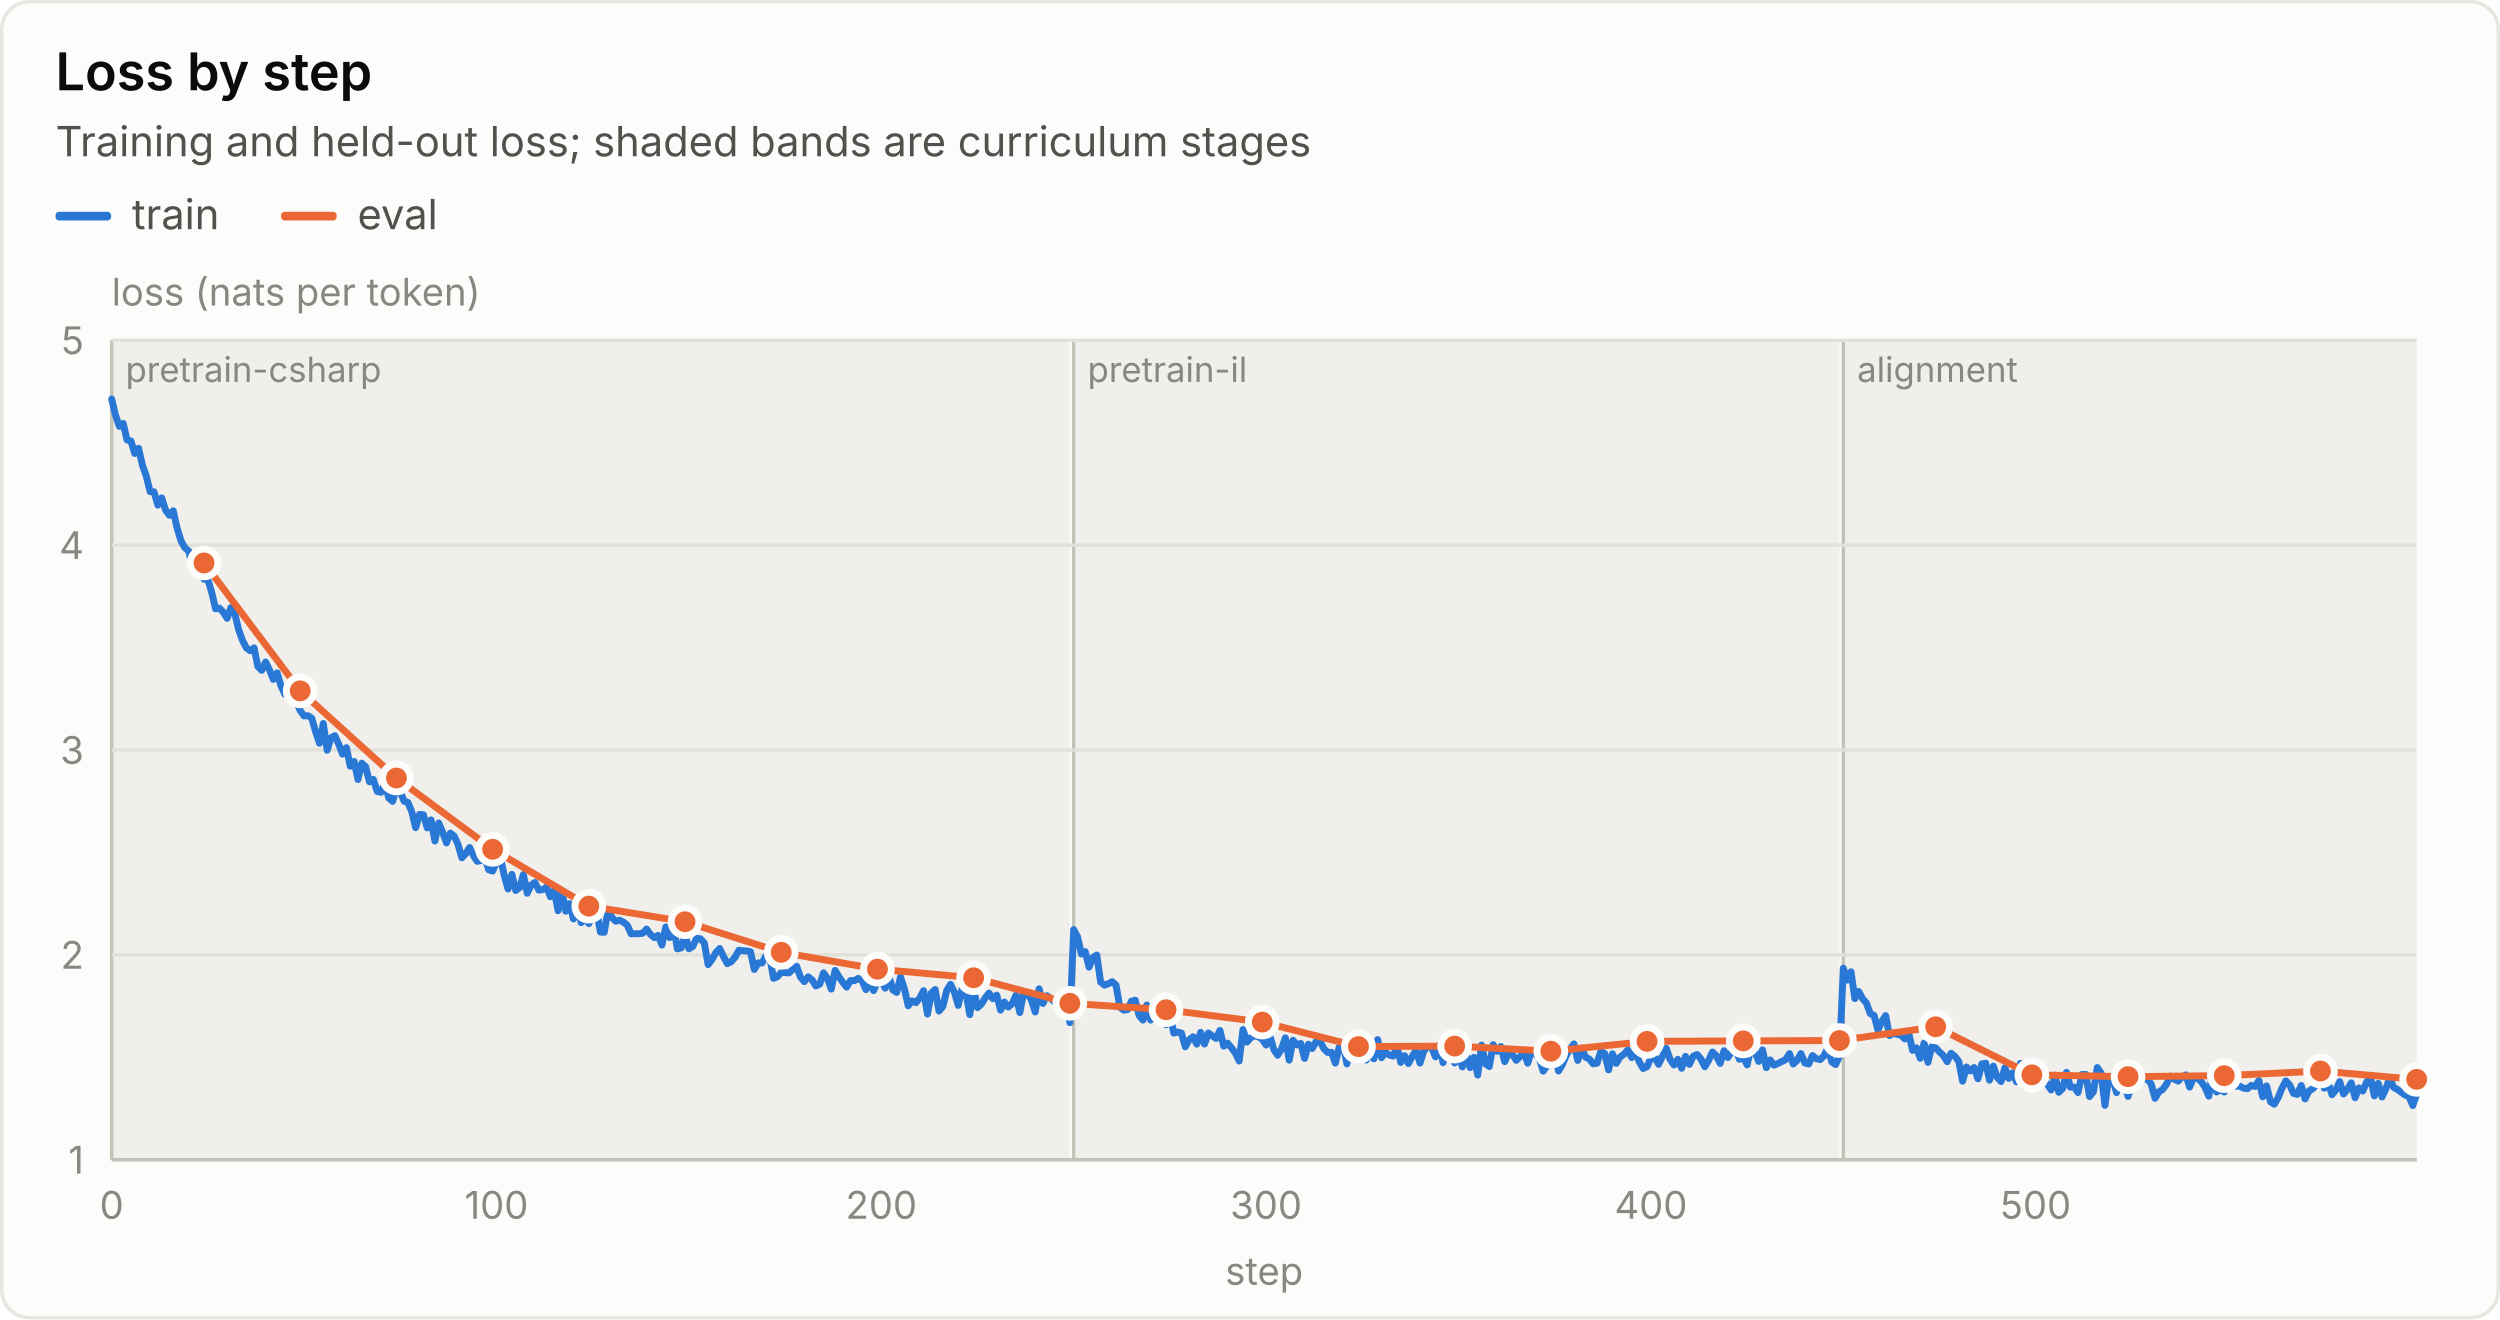
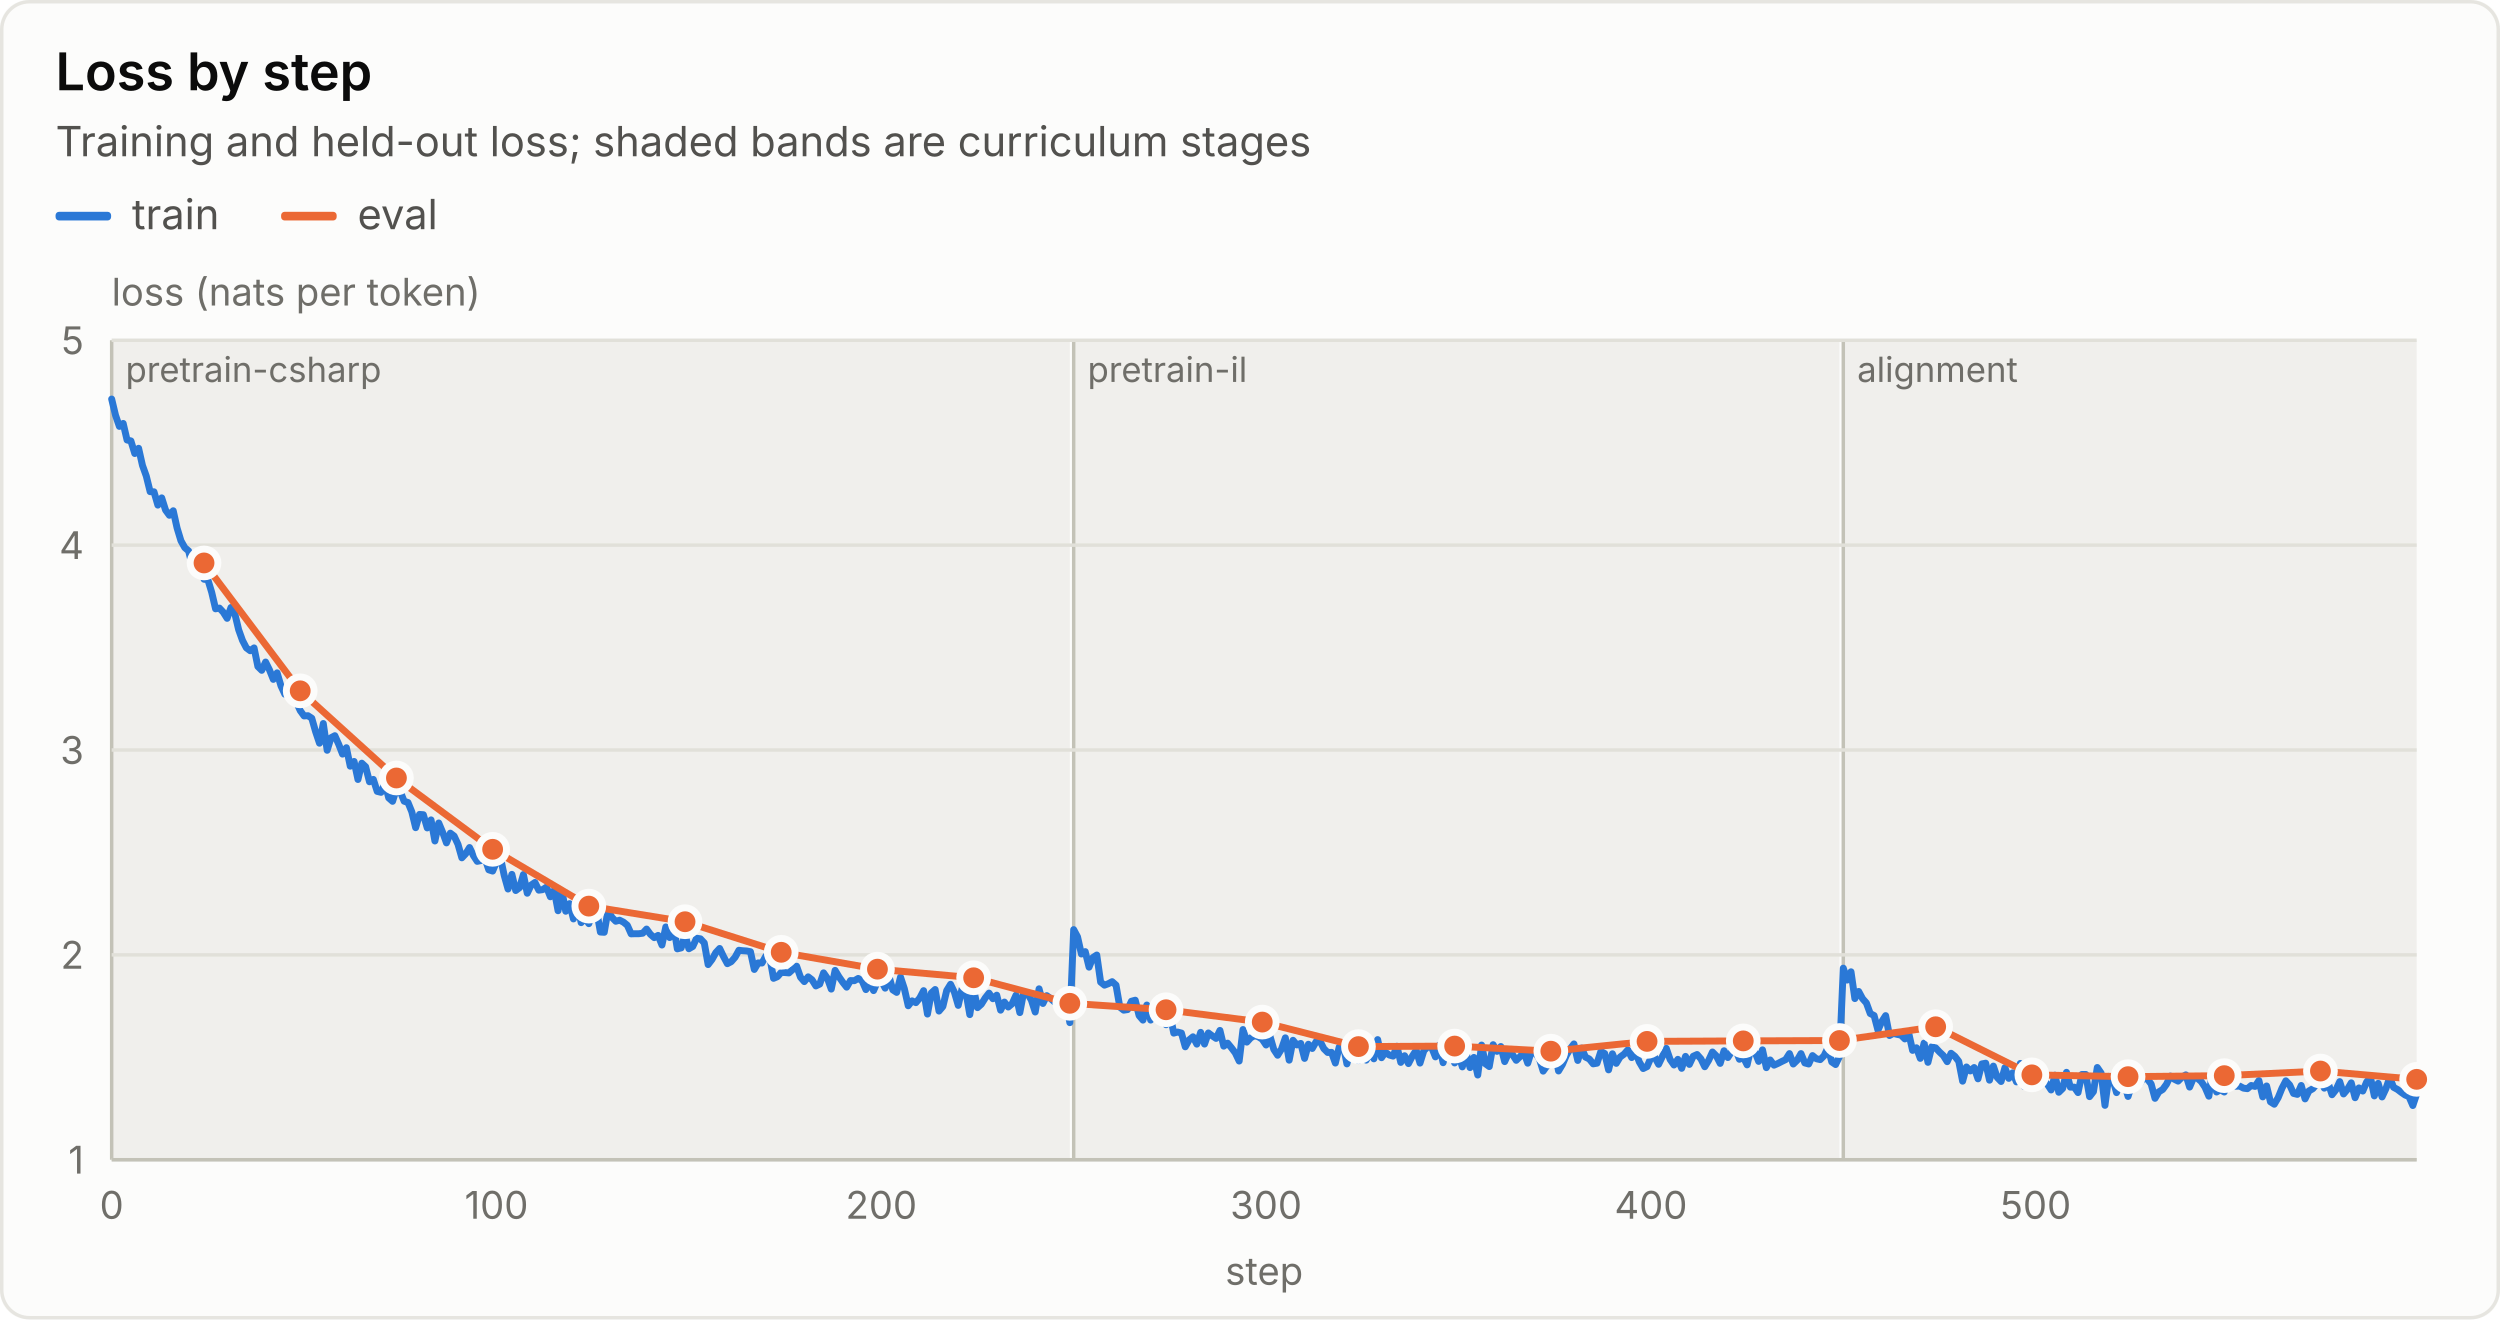
<svg xmlns="http://www.w3.org/2000/svg" width="720" height="380" viewBox="0 0 720 380" role="img" aria-labelledby="training-loss-title training-loss-desc">
-   <style>text{font-family:system-ui,-apple-system,'Segoe UI',sans-serif}.line{fill:none;stroke-width:2;stroke-linejoin:round;stroke-linecap:round}.bg{fill:#fcfcfb}.frame{fill:none;stroke:#e6e5e0}.t1{fill:#0b0b0b}.t2{fill:#52514e}.t3{fill:#898781}.grid{stroke:#e1e0d9}.axis{stroke:#c3c2b7}.ref{stroke:#52514e}.band{fill:#f0efec}.ring{stroke:#fcfcfb}.gap{stroke:#fcfcfb}.qx{fill:#f0efec}.fn{fill:#a3a29c}.sn{stroke:#a3a29c}.f0{fill:#2a78d6}.s0{stroke:#2a78d6}.f1{fill:#eb6834}.s1{stroke:#eb6834}.f2{fill:#1baf7a}.s2{stroke:#1baf7a}.f3{fill:#eda100}.s3{stroke:#eda100}.f4{fill:#e87ba4}.s4{stroke:#e87ba4}.f5{fill:#008300}.s5{stroke:#008300}.f6{fill:#6250d6}.s6{stroke:#6250d6}.f7{fill:#e34948}.s7{stroke:#e34948}.q0{fill:#cde2fb}.q1{fill:#b7d3f6}.q2{fill:#9ec5f4}.q3{fill:#86b6ef}.q4{fill:#6da7ec}.q5{fill:#5598e7}.q6{fill:#3987e5}.q7{fill:#2a78d6}.q8{fill:#256abf}.q9{fill:#1c5cab}.q10{fill:#184f95}.q11{fill:#104281}.q12{fill:#0d366b}.fgood{fill:#0ca30c}.sgood{stroke:#0ca30c}.fwarn{fill:#fab219}.swarn{stroke:#fab219}.fserious{fill:#ec835a}.sserious{stroke:#ec835a}.fcrit{fill:#d03b3b}.scrit{stroke:#d03b3b}@media (prefers-color-scheme:dark){.bg{fill:#1a1a19}.frame{fill:none;stroke:#2c2c2a}.t1{fill:#f0efec}.t2{fill:#c3c2b7}.t3{fill:#898781}.grid{stroke:#2c2c2a}.axis{stroke:#383835}.ref{stroke:#c3c2b7}.band{fill:#242423}.ring{stroke:#1a1a19}.gap{stroke:#1a1a19}.qx{fill:#242423}.fn{fill:#6f6e69}.sn{stroke:#6f6e69}.f0{fill:#3987e5}.s0{stroke:#3987e5}.f1{fill:#d95926}.s1{stroke:#d95926}.f2{fill:#199e70}.s2{stroke:#199e70}.f3{fill:#c98500}.s3{stroke:#c98500}.f4{fill:#d55181}.s4{stroke:#d55181}.f5{fill:#008300}.s5{stroke:#008300}.f6{fill:#9085e9}.s6{stroke:#9085e9}.f7{fill:#e66767}.s7{stroke:#e66767}.q0{fill:#0d366b}.q1{fill:#104281}.q2{fill:#184f95}.q3{fill:#1c5cab}.q4{fill:#256abf}.q5{fill:#2a78d6}.q6{fill:#3987e5}.q7{fill:#5598e7}.q8{fill:#6da7ec}.q9{fill:#86b6ef}.q10{fill:#9ec5f4}.q11{fill:#b7d3f6}.q12{fill:#cde2fb}}</style>
+   <style>text{font-family:system-ui,-apple-system,'Segoe UI',sans-serif}.line{fill:none;stroke-width:2;stroke-linejoin:round;stroke-linecap:round}.bg{fill:#fcfcfb}.frame{fill:none;stroke:#e6e5e0}.t1{fill:#0b0b0b}.t2{fill:#52514e}.t3{fill:#6f6e69}.grid{stroke:#e1e0d9}.axis{stroke:#c3c2b7}.ref{stroke:#52514e}.band{fill:#f0efec}.ring{stroke:#fcfcfb}.gap{stroke:#fcfcfb}.qx{fill:#f0efec}.qz{fill:#fcfcfb;stroke:#52514e}.emph{stroke:#52514e}.fn{fill:#a3a29c}.sn{stroke:#a3a29c}.f0{fill:#2a78d6}.s0{stroke:#2a78d6}.f1{fill:#eb6834}.s1{stroke:#eb6834}.f2{fill:#1baf7a}.s2{stroke:#1baf7a}.f3{fill:#eda100}.s3{stroke:#eda100}.f4{fill:#e87ba4}.s4{stroke:#e87ba4}.f5{fill:#008300}.s5{stroke:#008300}.f6{fill:#6250d6}.s6{stroke:#6250d6}.f7{fill:#e34948}.s7{stroke:#e34948}.q0{fill:#cde2fb}.q1{fill:#b7d3f6}.q2{fill:#9ec5f4}.q3{fill:#86b6ef}.q4{fill:#6da7ec}.q5{fill:#5598e7}.q6{fill:#3987e5}.q7{fill:#2a78d6}.q8{fill:#256abf}.q9{fill:#1c5cab}.q10{fill:#184f95}.q11{fill:#104281}.q12{fill:#0d366b}.fgood{fill:#0ca30c}.sgood{stroke:#0ca30c}.fwarn{fill:#fab219}.swarn{stroke:#fab219}.fserious{fill:#ec835a}.sserious{stroke:#ec835a}.fcrit{fill:#d03b3b}.scrit{stroke:#d03b3b}@media (prefers-color-scheme:dark){.bg{fill:#1a1a19}.frame{fill:none;stroke:#2c2c2a}.t1{fill:#f0efec}.t2{fill:#c3c2b7}.t3{fill:#898781}.grid{stroke:#2c2c2a}.axis{stroke:#383835}.ref{stroke:#c3c2b7}.band{fill:#242423}.ring{stroke:#1a1a19}.gap{stroke:#1a1a19}.qx{fill:#242423}.qz{fill:#1a1a19;stroke:#c3c2b7}.emph{stroke:#c3c2b7}.fn{fill:#6f6e69}.sn{stroke:#6f6e69}.f0{fill:#3987e5}.s0{stroke:#3987e5}.f1{fill:#d95926}.s1{stroke:#d95926}.f2{fill:#199e70}.s2{stroke:#199e70}.f3{fill:#c98500}.s3{stroke:#c98500}.f4{fill:#d55181}.s4{stroke:#d55181}.f5{fill:#008300}.s5{stroke:#008300}.f6{fill:#9085e9}.s6{stroke:#9085e9}.f7{fill:#e66767}.s7{stroke:#e66767}.q0{fill:#0d366b}.q1{fill:#104281}.q2{fill:#184f95}.q3{fill:#1c5cab}.q4{fill:#256abf}.q5{fill:#2a78d6}.q6{fill:#3987e5}.q7{fill:#5598e7}.q8{fill:#6da7ec}.q9{fill:#86b6ef}.q10{fill:#9ec5f4}.q11{fill:#b7d3f6}.q12{fill:#cde2fb}}</style>
  <rect class="bg" x="0" y="0" width="720" height="380" rx="8" />
  <rect class="frame" x="0.5" y="0.5" width="719" height="379" rx="8" />
  <text class="t1" x="16" y="26" font-size="15" font-weight="600">Loss by step</text>
  <text class="t2" x="16" y="45" font-size="12">Training and held-out loss; shaded bands are curriculum stages</text>
  <rect class="f0" x="16" y="61" width="16" height="2.5" rx="1" />
  <text class="t2" x="38" y="66" font-size="12">train</text>
  <rect class="f1" x="80.96" y="61" width="16" height="2.5" rx="1" />
  <text class="t2" x="102.96" y="66" font-size="12">eval</text>
  <rect class="band" x="32.16" y="98" width="275.95" height="236" />
  <line class="axis" x1="32.16" y1="98" x2="32.16" y2="334" stroke-width="1" />
  <text class="t3" x="36.16" y="110" font-size="10">pretrain-csharp</text>
  <rect class="band" x="309.22" y="98" width="220.54" height="236" />
  <line class="axis" x1="309.22" y1="98" x2="309.22" y2="334" stroke-width="1" />
  <text class="t3" x="313.22" y="110" font-size="10">pretrain-il</text>
  <rect class="band" x="530.87" y="98" width="165.13" height="236" />
  <line class="axis" x1="530.87" y1="98" x2="530.87" y2="334" stroke-width="1" />
  <text class="t3" x="534.87" y="110" font-size="10">alignment</text>
  <line class="grid" x1="32.16" y1="334" x2="696" y2="334" stroke-width="1" />
  <text class="t3" x="24.16" y="338" font-size="11" text-anchor="end">1</text>
  <line class="grid" x1="32.16" y1="275" x2="696" y2="275" stroke-width="1" />
  <text class="t3" x="24.16" y="279" font-size="11" text-anchor="end">2</text>
  <line class="grid" x1="32.16" y1="216" x2="696" y2="216" stroke-width="1" />
  <text class="t3" x="24.16" y="220" font-size="11" text-anchor="end">3</text>
  <line class="grid" x1="32.16" y1="157" x2="696" y2="157" stroke-width="1" />
  <text class="t3" x="24.16" y="161" font-size="11" text-anchor="end">4</text>
  <line class="grid" x1="32.16" y1="98" x2="696" y2="98" stroke-width="1" />
  <text class="t3" x="24.16" y="102" font-size="11" text-anchor="end">5</text>
  <text class="t3" x="32.16" y="351" font-size="11" text-anchor="middle">0</text>
  <text class="t3" x="142.98" y="351" font-size="11" text-anchor="middle">100</text>
  <text class="t3" x="253.81" y="351" font-size="11" text-anchor="middle">200</text>
  <text class="t3" x="364.63" y="351" font-size="11" text-anchor="middle">300</text>
  <text class="t3" x="475.46" y="351" font-size="11" text-anchor="middle">400</text>
  <text class="t3" x="586.28" y="351" font-size="11" text-anchor="middle">500</text>
  <line class="axis" x1="32.16" y1="334" x2="696" y2="334" stroke-width="1" />
  <text class="t3" x="32.16" y="88" font-size="11" text-anchor="start">loss (nats per token)</text>
  <text class="t3" x="364.08" y="370" font-size="11" text-anchor="middle">step</text>
  <path class="line s0" d="M32.16 114.93 L33.27 119.58 L34.38 122.8 L35.48 121.95 L36.59 126.72 L37.7 126.98 L38.81 130.61 L39.92 129.11 L41.03 134.04 L42.13 137.11 L43.24 141.6 L44.35 141.64 L45.46 145.47 L46.57 143.39 L47.68 146.9 L48.78 148.4 L49.89 147.1 L51 152.07 L52.11 155.74 L53.22 157.72 L54.32 158.67 L55.43 163.17 L56.54 164.22 L57.65 162.87 L58.76 166.82 L59.87 166.97 L60.97 170.6 L62.08 175.34 L63.19 175.13 L64.3 176.32 L65.41 178.08 L66.52 174.96 L67.62 176.7 L68.73 181.36 L69.84 184.45 L70.95 186.59 L72.06 187.41 L73.17 186.6 L74.27 191.96 L75.38 193.05 L76.49 190.67 L77.6 192.91 L78.71 195.66 L79.81 193.78 L80.92 197.54 L82.03 199.93 L83.14 199.7 L84.25 199.77 L85.36 202.22 L86.46 204.65 L87.57 206.19 L88.68 206.12 L89.79 206.85 L90.9 210.74 L92.01 214.04 L93.11 208.37 L94.22 216.08 L95.33 212.47 L96.44 211.88 L97.55 214.36 L98.65 217.18 L99.76 215.34 L100.87 220.66 L101.98 219.3 L103.09 224.49 L104.2 219.8 L105.3 220.82 L106.41 225.15 L107.52 224.47 L108.63 227.92 L109.74 228.19 L110.85 225.58 L111.95 229.8 L113.06 230.78 L114.17 227.21 L115.28 228 L116.39 230.75 L117.5 231.12 L118.6 233.81 L119.71 238.37 L120.82 234.55 L121.93 234.64 L123.04 238.44 L124.14 236.13 L125.25 242.2 L126.36 237.02 L127.47 239.67 L128.58 242.75 L129.69 239.95 L130.79 240.78 L131.9 243.16 L133.01 247.05 L134.12 245.88 L135.23 244.09 L136.34 246.4 L137.44 248.07 L138.55 247.83 L139.66 247.24 L140.77 250.51 L141.88 250.87 L142.98 248.26 L144.09 246.75 L145.2 252.08 L146.31 256.04 L147.42 251.82 L148.53 256.47 L149.63 255.65 L150.74 251.87 L151.85 257.25 L152.96 254.9 L154.07 254.15 L155.18 256.37 L156.28 256.22 L157.39 255.49 L158.5 258.27 L159.61 256.42 L160.72 262.29 L161.82 256.61 L162.93 262.44 L164.04 260.25 L165.15 264.65 L166.26 260.5 L167.37 265.72 L168.47 264.37 L169.58 266.01 L170.69 262.36 L171.8 262.17 L172.91 268.43 L174.02 268.5 L175.12 262.15 L176.23 264.2 L177.34 265.32 L178.45 265.02 L179.56 265.58 L180.67 266.48 L181.77 268.95 L182.88 268.91 L183.99 268.91 L185.1 268.77 L186.21 267.57 L187.31 269.08 L188.42 270.04 L189.53 269.39 L190.64 272.17 L191.75 266.96 L192.86 270.02 L193.96 266.5 L195.07 273.27 L196.18 273 L197.29 269.23 L198.4 273.24 L199.51 272.59 L200.61 270.21 L201.72 270.38 L202.83 271.56 L203.94 277.8 L205.05 276.34 L206.15 274.36 L207.26 273.16 L208.37 275.48 L209.48 277.54 L210.59 276.96 L211.7 275.69 L212.8 273.68 L213.91 273.81 L215.02 273.88 L216.13 274.09 L217.24 279.2 L218.35 277.32 L219.45 277.35 L220.56 275.35 L221.67 275.6 L222.78 281.76 L223.89 281.29 L224.99 280.05 L226.1 280.1 L227.21 280.2 L228.32 279.19 L229.43 278.27 L230.54 281.44 L231.64 282.7 L232.75 281.33 L233.86 282.18 L234.97 283.95 L236.08 283.42 L237.19 280.18 L238.29 281.76 L239.4 284.86 L240.51 279.47 L241.62 281.32 L242.73 282.91 L243.84 284.3 L244.94 282.4 L246.05 282.44 L247.16 281.79 L248.27 282.44 L249.38 285 L250.48 283.08 L251.59 285.29 L252.7 282.71 L253.81 282.44 L254.92 284.59 L256.03 281.16 L257.13 285.09 L258.24 285.81 L259.35 281.39 L260.46 284.77 L261.57 289.66 L262.68 288.25 L263.78 288.76 L264.89 287.43 L266 285.31 L267.11 292.05 L268.22 285.98 L269.32 284.98 L270.43 291.19 L271.54 289.89 L272.65 285.27 L273.76 283.48 L274.87 285.77 L275.97 289.55 L277.08 284.73 L278.19 285.85 L279.3 292.21 L280.41 284.95 L281.52 290.2 L282.62 289.22 L283.73 287.43 L284.84 286.02 L285.95 287.63 L287.06 286.61 L288.17 290.93 L289.27 288.6 L290.38 290.02 L291.49 289.08 L292.6 286.62 L293.71 291.63 L294.81 285.83 L295.92 286.16 L297.03 288.03 L298.14 291.46 L299.25 284.78 L300.36 289 L301.46 286.75 L302.57 287.57 L303.68 288.55 L304.79 288.55 L305.9 289.27 L307.01 288.25 L308.11 294.52 L309.22 267.73 L310.33 269.8 L311.44 274.75 L312.55 274.07 L313.65 278.54 L314.76 275.77 L315.87 275.05 L316.98 282.84 L318.09 283.73 L319.2 283.31 L320.3 282.72 L321.41 283.71 L322.52 290.06 L323.63 290.93 L324.74 290.76 L325.85 288.36 L326.95 288.06 L328.06 292.5 L329.17 293.79 L330.28 289.45 L331.39 293.78 L332.49 291.11 L333.6 293.02 L334.71 290.13 L335.82 295.12 L336.93 291.96 L338.04 297.54 L339.14 297.23 L340.25 297.52 L341.36 301.48 L342.47 299.49 L343.58 298.6 L344.69 300.71 L345.79 297.32 L346.9 300.69 L348.01 297.49 L349.12 298.32 L350.23 299.06 L351.34 296.76 L352.44 301.29 L353.55 300.43 L354.66 301.77 L355.77 303.24 L356.88 305.58 L357.98 296.51 L359.09 300.13 L360.2 298.89 L361.31 298.27 L362.42 298.6 L363.53 299.32 L364.63 300.96 L365.74 298.37 L366.85 302.23 L367.96 303.91 L369.07 302.13 L370.18 298.9 L371.28 305.33 L372.39 299.61 L373.5 300.94 L374.61 300.51 L375.72 304.82 L376.82 300.75 L377.93 301.96 L379.04 299.99 L380.15 299.81 L381.26 302.01 L382.37 303.11 L383.47 303.08 L384.58 306.16 L385.69 301.54 L386.8 300.76 L387.91 306.4 L389.02 301.74 L390.12 301.84 L391.23 305.45 L392.34 300.11 L393.45 305.32 L394.56 303.15 L395.67 304.94 L396.77 299.41 L397.88 304.62 L398.99 303.03 L400.1 303.84 L401.21 304.16 L402.31 301.32 L403.42 305.97 L404.53 304.05 L405.64 306.31 L406.75 304.17 L407.86 302.48 L408.96 306.17 L410.07 302.6 L411.18 301.45 L412.29 301.6 L413.4 304.38 L414.51 301 L415.61 306.06 L416.72 301.83 L417.83 301.44 L418.94 306.13 L420.05 303.51 L421.15 307.26 L422.26 303.31 L423.37 307.47 L424.48 304.54 L425.59 309.61 L426.7 300.98 L427.8 306.37 L428.91 307.17 L430.02 300.87 L431.13 302.79 L432.24 301.4 L433.35 305.74 L434.45 303.32 L435.56 303.64 L436.67 305.37 L437.78 304.3 L438.89 303.06 L439.99 306.2 L441.1 302.61 L442.21 303.33 L443.32 304.86 L444.43 308.49 L445.54 306.94 L446.64 306.36 L447.75 302.86 L448.86 308.44 L449.97 306.59 L451.08 303.99 L452.19 302.09 L453.29 300.65 L454.4 305.41 L455.51 301.85 L456.62 304.45 L457.73 305 L458.84 306.39 L459.94 306.2 L461.05 302.81 L462.16 303.42 L463.27 308.12 L464.38 303.49 L465.48 306.25 L466.59 304.42 L467.7 303.62 L468.81 302.37 L469.92 304.58 L471.03 302.99 L472.13 305.87 L473.24 307.74 L474.35 307.19 L475.46 304.66 L476.57 304.48 L477.68 306.52 L478.78 304.24 L479.89 301.93 L481 305.15 L482.11 306.72 L483.22 305.09 L484.32 307.68 L485.43 304.24 L486.54 306.55 L487.65 304.2 L488.76 303.7 L489.87 304.96 L490.97 307.22 L492.08 305.39 L493.19 302.98 L494.3 304.1 L495.41 306.26 L496.52 302.62 L497.62 304.57 L498.73 302.83 L499.84 302.25 L500.95 305.07 L502.06 304.45 L503.17 306.68 L504.27 301.88 L505.38 302.84 L506.49 305.68 L507.6 302.36 L508.71 307.48 L509.81 305.27 L510.92 306.77 L512.03 306.28 L513.14 305.71 L514.25 305.18 L515.36 303.44 L516.46 306.44 L517.57 305.36 L518.68 303.44 L519.79 306.13 L520.9 306.43 L522.01 304.01 L523.11 304.92 L524.22 305.17 L525.33 304.06 L526.44 301.72 L527.55 305.84 L528.65 306.59 L529.76 304.29 L530.87 278.83 L531.98 282.26 L533.09 279.88 L534.2 287.59 L535.3 285.54 L536.41 287.61 L537.52 288.86 L538.63 291.9 L539.74 292.47 L540.85 296.71 L541.95 294.22 L543.06 292.5 L544.17 298.23 L545.28 297.62 L546.39 297.9 L547.49 298.12 L548.6 299.21 L549.71 297.54 L550.82 302.51 L551.93 301.76 L553.04 304.81 L554.14 300.4 L555.25 305.95 L556.36 301.45 L557.47 301.79 L558.58 302.97 L559.69 304.01 L560.79 305.76 L561.9 303.35 L563.01 304.23 L564.12 305.67 L565.23 311.38 L566.34 307.29 L567.44 308.43 L568.55 307.45 L569.66 310.7 L570.77 306.41 L571.88 306.2 L572.98 311.09 L574.09 307.04 L575.2 310.32 L576.31 311.47 L577.42 307.48 L578.53 310.57 L579.63 308.98 L580.74 311.58 L581.85 306.27 L582.96 312.92 L584.07 310.89 L585.18 313.38 L586.28 309.55 L587.39 308.51 L588.5 311.13 L589.61 312.22 L590.72 313.91 L591.82 309.65 L592.93 314.57 L594.04 313.49 L595.15 308.83 L596.26 313.1 L597.37 313.09 L598.47 314.66 L599.58 309.45 L600.69 309.44 L601.8 315.83 L602.91 314.39 L604.02 307.44 L605.12 309.04 L606.23 318.34 L607.34 309.99 L608.45 310.74 L609.56 314.67 L610.66 311.76 L611.77 312 L612.88 315.78 L613.99 312.24 L615.1 312.16 L616.21 312.04 L617.31 310.56 L618.42 310.75 L619.53 312.19 L620.64 316.32 L621.75 314.45 L622.86 313.77 L623.96 312.24 L625.07 309.91 L626.18 310.81 L627.29 311.36 L628.4 310.25 L629.51 309.56 L630.61 313.08 L631.72 310.43 L632.83 310.51 L633.94 311.47 L635.05 313.12 L636.15 315.7 L637.26 308.02 L638.37 314.5 L639.48 313.86 L640.59 314.5 L641.7 310.58 L642.8 309.46 L643.91 312.84 L645.02 312.8 L646.13 313.39 L647.24 313.54 L648.35 312.62 L649.45 312.89 L650.56 311.2 L651.67 315.9 L652.78 312.76 L653.89 317.32 L654.99 318.02 L656.1 316.14 L657.21 313.41 L658.32 311.28 L659.43 312.47 L660.54 314.91 L661.64 315.18 L662.75 312.62 L663.86 316.48 L664.97 314.19 L666.08 313.56 L667.19 312.21 L668.29 310.97 L669.4 313.39 L670.51 311.88 L671.62 315.28 L672.73 313.88 L673.84 311.51 L674.94 315.06 L676.05 313.75 L677.16 311.86 L678.27 316.14 L679.38 313.32 L680.48 314.22 L681.59 311.61 L682.7 310.32 L683.81 315.62 L684.92 312.01 L686.03 315.92 L687.13 313.57 L688.24 310.31 L689.35 313.15 L690.46 313.75 L691.57 314.6 L692.68 315.37 L693.78 315.82 L694.89 318.39 L696 315.07" />
  <path class="line s1" d="M58.76 162.13 L86.46 198.96 L114.17 224.06 L141.88 244.6 L169.58 260.96 L197.29 265.46 L224.99 274.26 L252.7 279.12 L280.41 281.6 L308.11 288.95 L335.82 290.81 L363.53 294.36 L391.23 301.42 L418.94 301.27 L446.64 302.74 L474.35 299.92 L502.06 299.78 L529.76 299.67 L557.47 295.71 L585.18 309.56 L612.88 310.08 L640.59 309.79 L668.29 308.46 L696 310.85" />
  <circle class="f1 ring" cx="58.76" cy="162.13" r="4" stroke-width="2" />
  <circle class="f1 ring" cx="86.46" cy="198.96" r="4" stroke-width="2" />
  <circle class="f1 ring" cx="114.17" cy="224.06" r="4" stroke-width="2" />
  <circle class="f1 ring" cx="141.88" cy="244.6" r="4" stroke-width="2" />
  <circle class="f1 ring" cx="169.58" cy="260.96" r="4" stroke-width="2" />
  <circle class="f1 ring" cx="197.29" cy="265.46" r="4" stroke-width="2" />
  <circle class="f1 ring" cx="224.99" cy="274.26" r="4" stroke-width="2" />
  <circle class="f1 ring" cx="252.7" cy="279.12" r="4" stroke-width="2" />
  <circle class="f1 ring" cx="280.41" cy="281.6" r="4" stroke-width="2" />
  <circle class="f1 ring" cx="308.11" cy="288.95" r="4" stroke-width="2" />
  <circle class="f1 ring" cx="335.82" cy="290.81" r="4" stroke-width="2" />
  <circle class="f1 ring" cx="363.53" cy="294.36" r="4" stroke-width="2" />
  <circle class="f1 ring" cx="391.23" cy="301.42" r="4" stroke-width="2" />
  <circle class="f1 ring" cx="418.94" cy="301.27" r="4" stroke-width="2" />
  <circle class="f1 ring" cx="446.64" cy="302.74" r="4" stroke-width="2" />
  <circle class="f1 ring" cx="474.35" cy="299.92" r="4" stroke-width="2" />
  <circle class="f1 ring" cx="502.06" cy="299.78" r="4" stroke-width="2" />
  <circle class="f1 ring" cx="529.76" cy="299.67" r="4" stroke-width="2" />
  <circle class="f1 ring" cx="557.47" cy="295.71" r="4" stroke-width="2" />
  <circle class="f1 ring" cx="585.18" cy="309.56" r="4" stroke-width="2" />
  <circle class="f1 ring" cx="612.88" cy="310.08" r="4" stroke-width="2" />
  <circle class="f1 ring" cx="640.59" cy="309.79" r="4" stroke-width="2" />
  <circle class="f1 ring" cx="668.29" cy="308.46" r="4" stroke-width="2" />
  <circle class="f1 ring" cx="696" cy="310.85" r="4" stroke-width="2" />
</svg>
